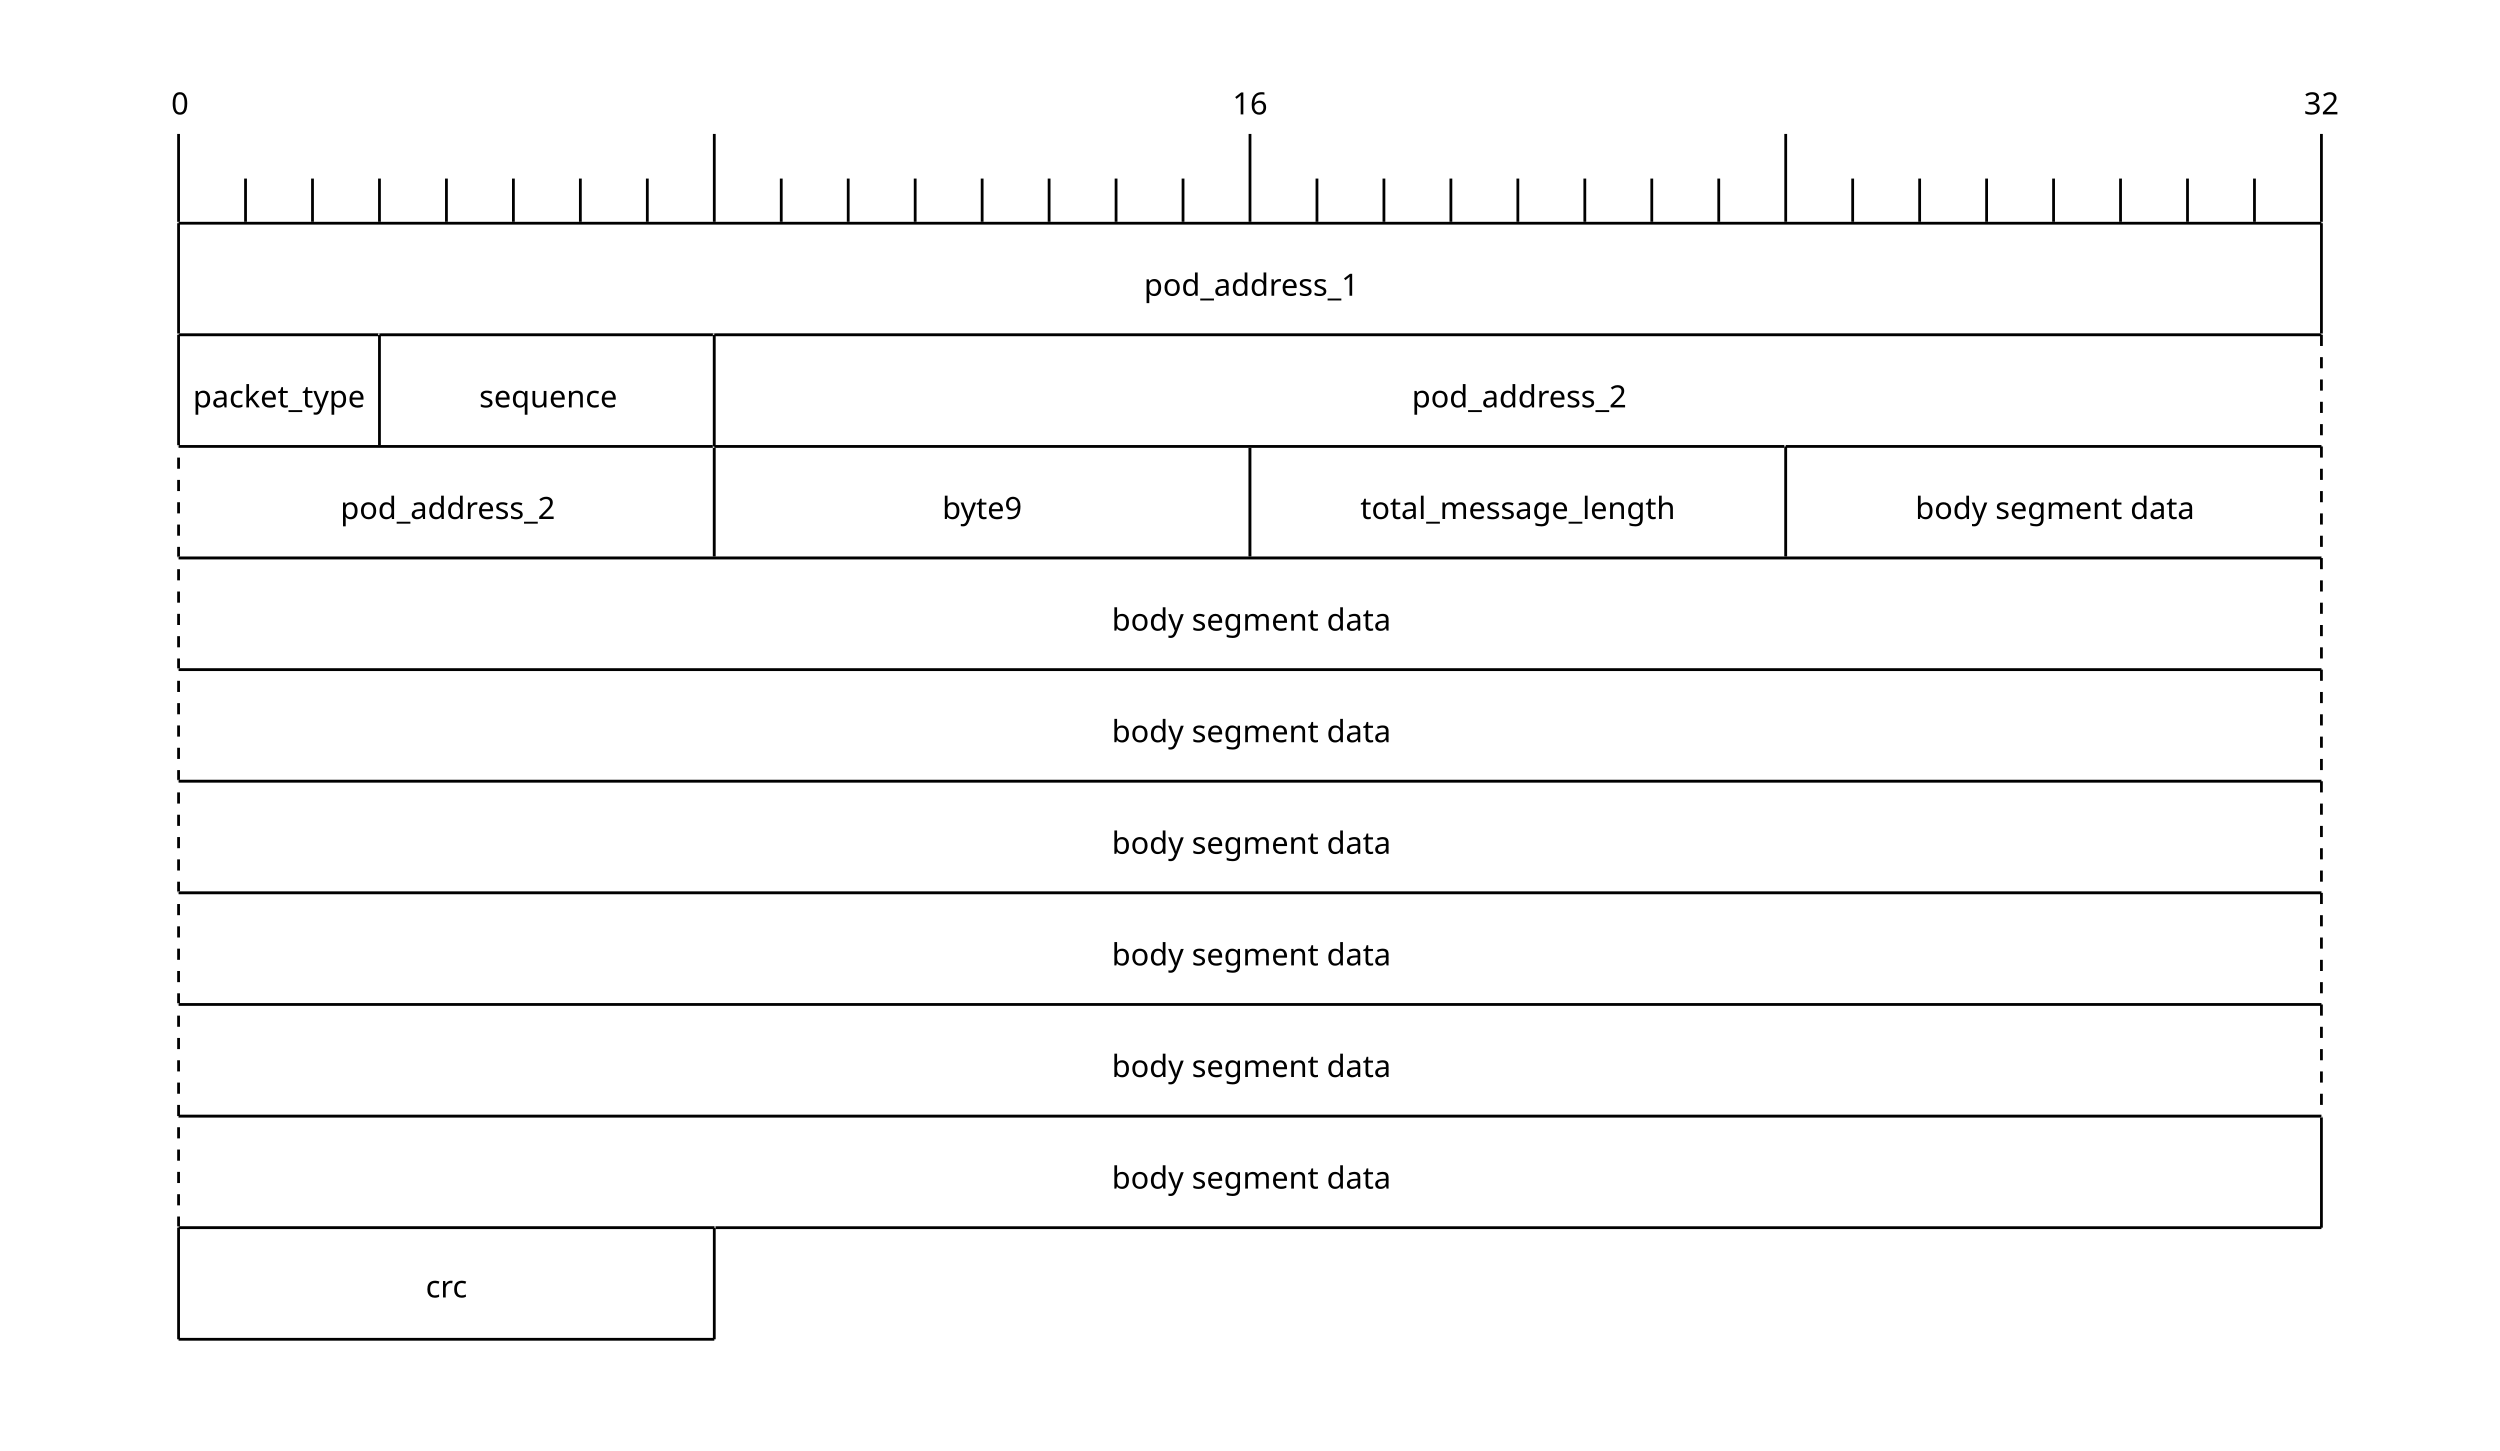
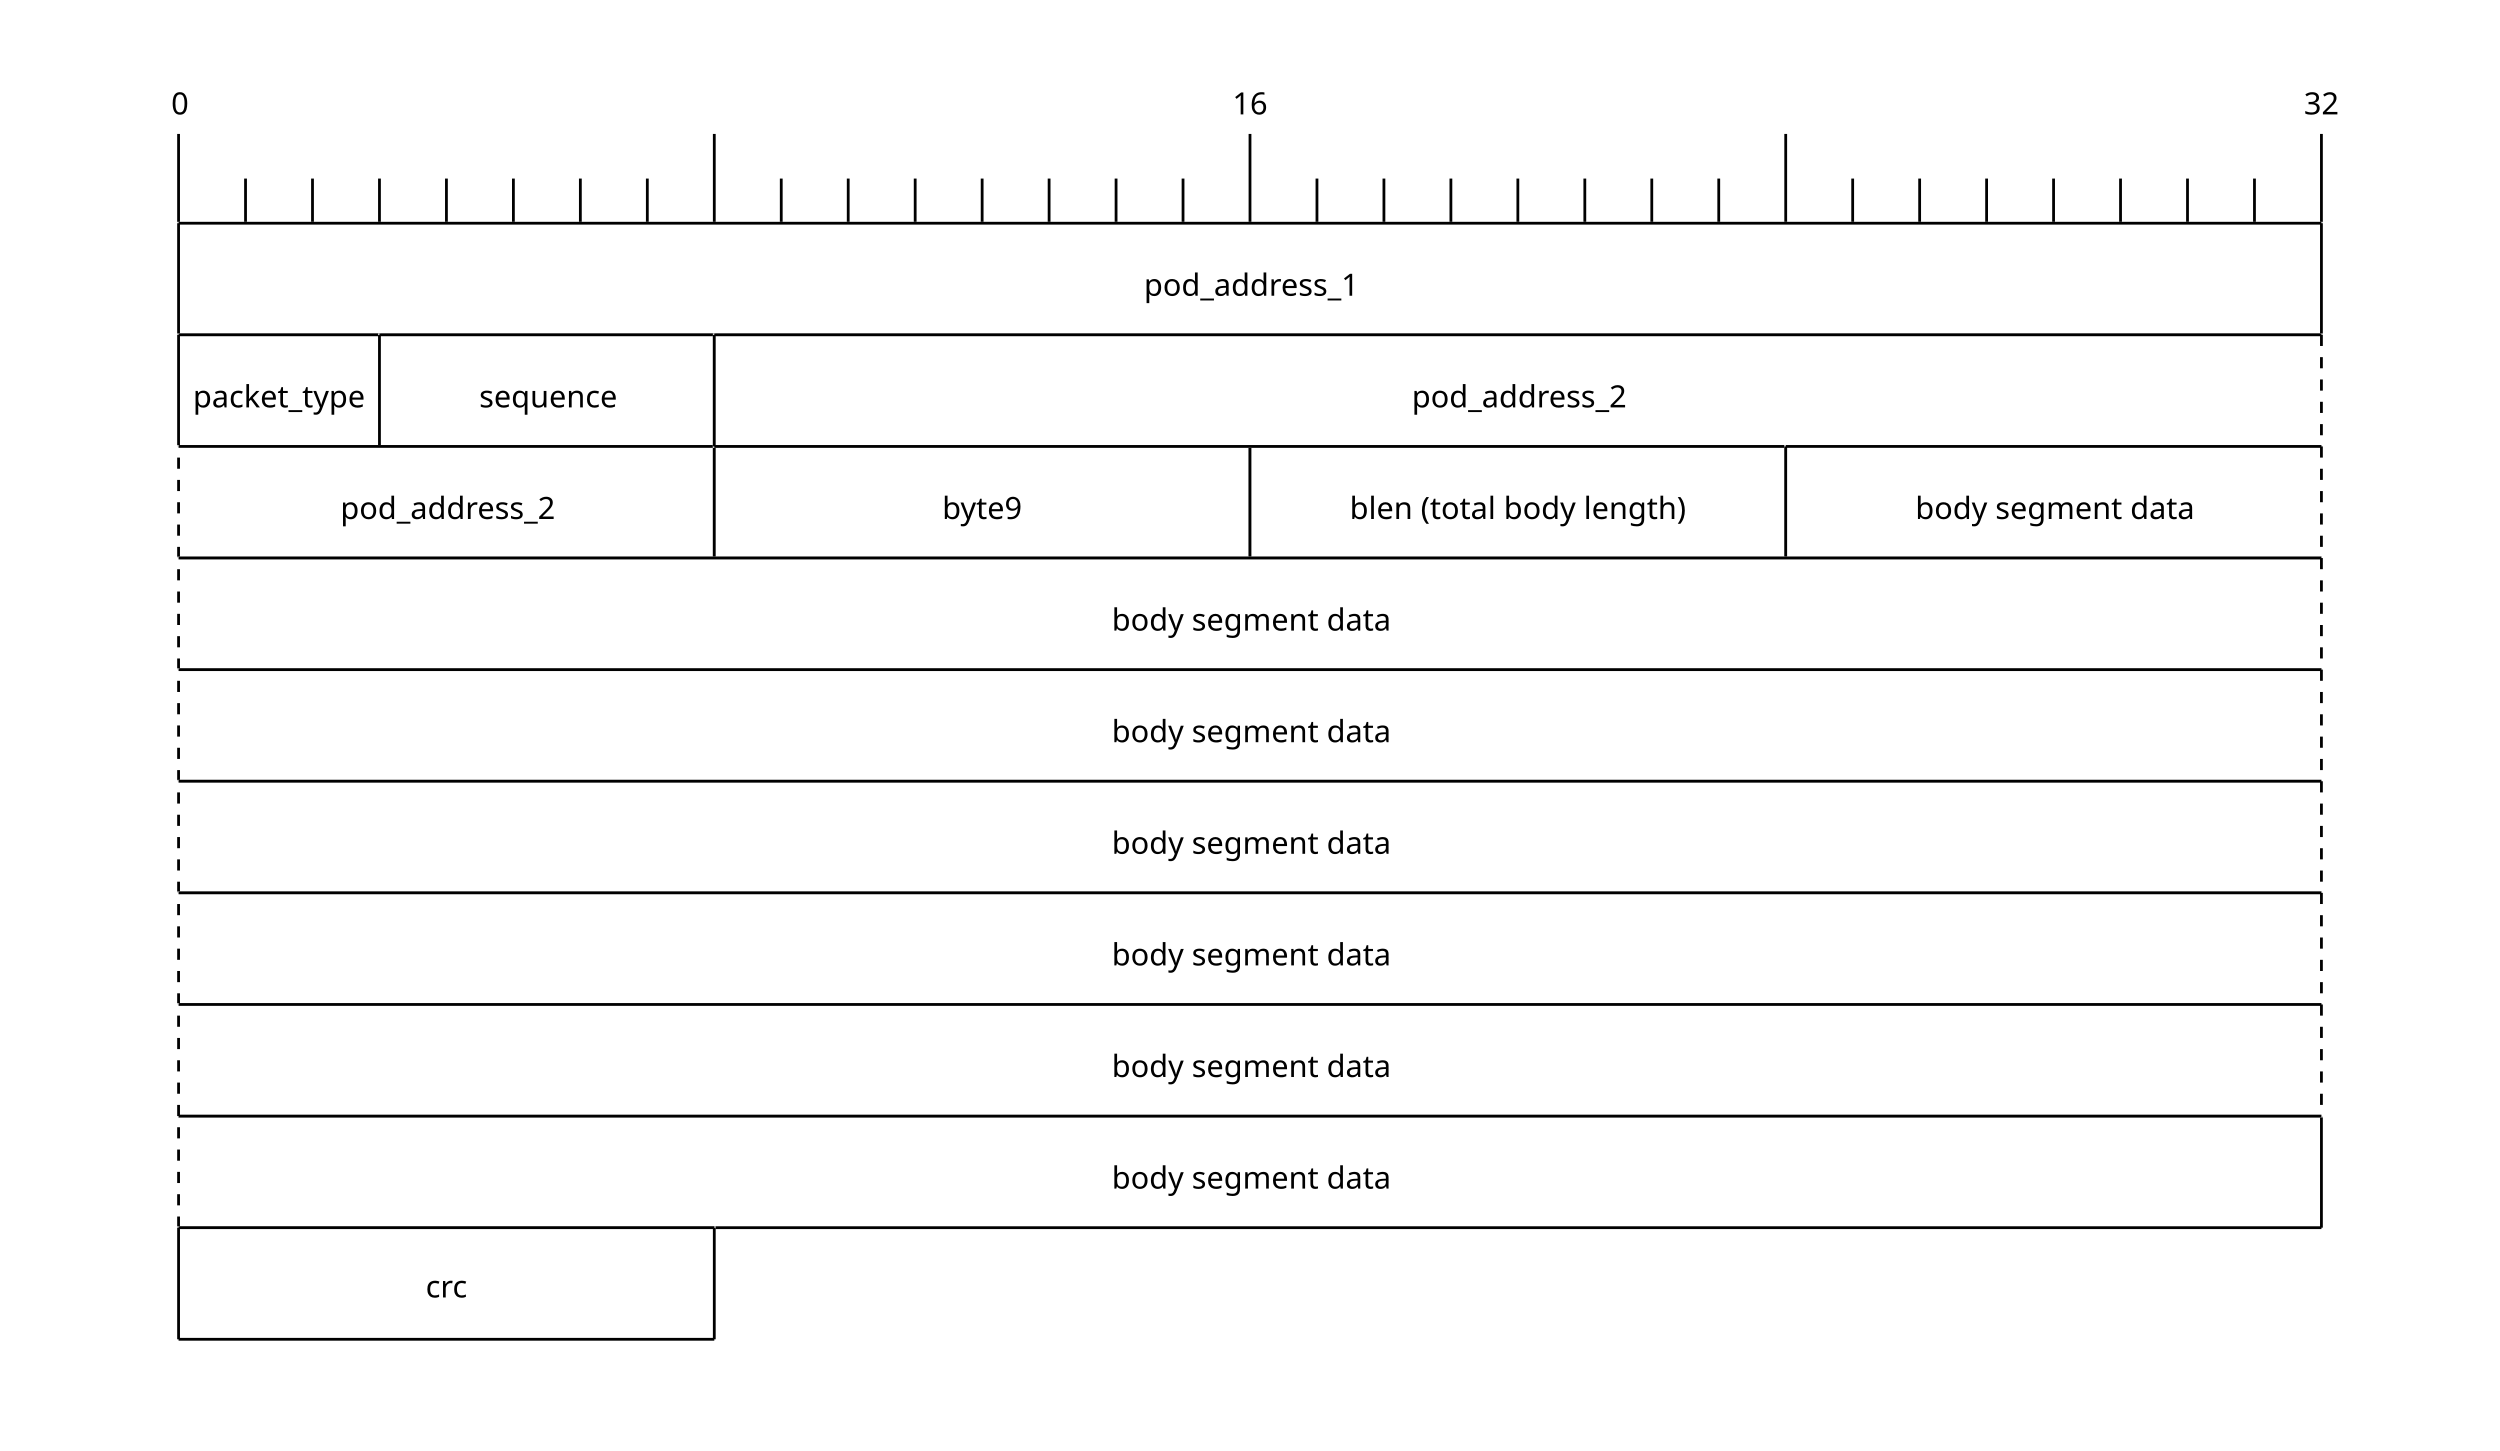
<svg xmlns="http://www.w3.org/2000/svg" viewBox="0 0 896 520">
  <defs id="defs_block">
    <filter height="1.504" id="filter_blur" width="1.157" x="-0.079" y="-0.252">
      <feGaussianBlur id="feGaussianBlur3780" stdDeviation="4.2" />
    </filter>
  </defs>
  <path d="M 64 48 L 64 80" fill="none" stroke="rgb(0,0,0)" />
  <text fill="rgb(0,0,0)" font-family="sans-serif" font-size="11" font-style="normal" font-weight="normal" text-anchor="middle" textLength="7" x="64.5" y="41">0</text>
  <path d="M 88 64 L 88 80" fill="none" stroke="rgb(0,0,0)" />
  <path d="M 112 64 L 112 80" fill="none" stroke="rgb(0,0,0)" />
  <path d="M 136 64 L 136 80" fill="none" stroke="rgb(0,0,0)" />
  <path d="M 160 64 L 160 80" fill="none" stroke="rgb(0,0,0)" />
  <path d="M 184 64 L 184 80" fill="none" stroke="rgb(0,0,0)" />
  <path d="M 208 64 L 208 80" fill="none" stroke="rgb(0,0,0)" />
  <path d="M 232 64 L 232 80" fill="none" stroke="rgb(0,0,0)" />
  <path d="M 256 48 L 256 80" fill="none" stroke="rgb(0,0,0)" />
  <path d="M 280 64 L 280 80" fill="none" stroke="rgb(0,0,0)" />
  <path d="M 304 64 L 304 80" fill="none" stroke="rgb(0,0,0)" />
  <path d="M 328 64 L 328 80" fill="none" stroke="rgb(0,0,0)" />
  <path d="M 352 64 L 352 80" fill="none" stroke="rgb(0,0,0)" />
  <path d="M 376 64 L 376 80" fill="none" stroke="rgb(0,0,0)" />
  <path d="M 400 64 L 400 80" fill="none" stroke="rgb(0,0,0)" />
  <path d="M 424 64 L 424 80" fill="none" stroke="rgb(0,0,0)" />
  <path d="M 448 48 L 448 80" fill="none" stroke="rgb(0,0,0)" />
  <text fill="rgb(0,0,0)" font-family="sans-serif" font-size="11" font-style="normal" font-weight="normal" text-anchor="middle" textLength="14" x="448.0" y="41">16</text>
  <path d="M 472 64 L 472 80" fill="none" stroke="rgb(0,0,0)" />
  <path d="M 496 64 L 496 80" fill="none" stroke="rgb(0,0,0)" />
  <path d="M 520 64 L 520 80" fill="none" stroke="rgb(0,0,0)" />
  <path d="M 544 64 L 544 80" fill="none" stroke="rgb(0,0,0)" />
  <path d="M 568 64 L 568 80" fill="none" stroke="rgb(0,0,0)" />
  <path d="M 592 64 L 592 80" fill="none" stroke="rgb(0,0,0)" />
  <path d="M 616 64 L 616 80" fill="none" stroke="rgb(0,0,0)" />
  <path d="M 640 48 L 640 80" fill="none" stroke="rgb(0,0,0)" />
  <path d="M 664 64 L 664 80" fill="none" stroke="rgb(0,0,0)" />
  <path d="M 688 64 L 688 80" fill="none" stroke="rgb(0,0,0)" />
  <path d="M 712 64 L 712 80" fill="none" stroke="rgb(0,0,0)" />
  <path d="M 736 64 L 736 80" fill="none" stroke="rgb(0,0,0)" />
  <path d="M 760 64 L 760 80" fill="none" stroke="rgb(0,0,0)" />
  <path d="M 784 64 L 784 80" fill="none" stroke="rgb(0,0,0)" />
  <path d="M 808 64 L 808 80" fill="none" stroke="rgb(0,0,0)" />
  <path d="M 832 48 L 832 80" fill="none" stroke="rgb(0,0,0)" />
  <text fill="rgb(0,0,0)" font-family="sans-serif" font-size="11" font-style="normal" font-weight="normal" text-anchor="middle" textLength="14" x="832.0" y="41">32</text>
  <rect fill="rgb(255,255,255)" height="40" stroke="rgb(255,255,255)" width="768" x="64" y="80" />
  <path d="M 64 80 L 832 80" fill="none" stroke="rgb(0,0,0)" />
  <path d="M 832 80 L 832 120" fill="none" stroke="rgb(0,0,0)" />
  <path d="M 832 120 L 64 120" fill="none" stroke="rgb(0,0,0)" />
  <path d="M 64 120 L 64 80" fill="none" stroke="rgb(0,0,0)" />
  <text fill="rgb(0,0,0)" font-family="sans-serif" font-size="11" font-style="normal" font-weight="normal" text-anchor="middle" textLength="75" x="448.5" y="106">pod_address_1</text>
  <rect fill="rgb(255,255,255)" height="40" stroke="rgb(255,255,255)" width="72" x="64" y="120" />
  <path d="M 64 120 L 136 120" fill="none" stroke="rgb(0,0,0)" />
  <path d="M 136 120 L 136 160" fill="none" stroke="rgb(0,0,0)" />
  <path d="M 136 160 L 64 160" fill="none" stroke="rgb(0,0,0)" />
  <path d="M 64 160 L 64 120" fill="none" stroke="rgb(0,0,0)" />
  <text fill="rgb(0,0,0)" font-family="sans-serif" font-size="11" font-style="normal" font-weight="normal" text-anchor="middle" textLength="62" x="100.0" y="146">packet_type</text>
  <rect fill="rgb(255,255,255)" height="40" stroke="rgb(255,255,255)" width="120" x="136" y="120" />
  <path d="M 136 120 L 256 120" fill="none" stroke="rgb(0,0,0)" />
  <path d="M 256 120 L 256 160" fill="none" stroke="rgb(0,0,0)" />
  <path d="M 256 160 L 136 160" fill="none" stroke="rgb(0,0,0)" />
  <path d="M 136 160 L 136 120" fill="none" stroke="rgb(0,0,0)" />
  <text fill="rgb(0,0,0)" font-family="sans-serif" font-size="11" font-style="normal" font-weight="normal" text-anchor="middle" textLength="47" x="196.5" y="146">sequence</text>
  <rect fill="rgb(255,255,255)" height="40" stroke="rgb(255,255,255)" width="192" x="64" y="160" />
  <path d="M 64 160 L 256 160" fill="none" stroke="rgb(0,0,0)" />
  <path d="M 256 160 L 256 200" fill="none" stroke="rgb(0,0,0)" />
  <path d="M 256 200 L 64 200" fill="none" stroke="rgb(0,0,0)" />
  <path d="M 64 200 L 64 160" fill="none" stroke="rgb(0,0,0)" stroke-dasharray="4" />
  <text fill="rgb(0,0,0)" font-family="sans-serif" font-size="11" font-style="normal" font-weight="normal" text-anchor="middle" textLength="75" x="160.5" y="186">pod_address_2</text>
  <rect fill="rgb(255,255,255)" height="40" stroke="rgb(255,255,255)" width="192" x="256" y="160" />
  <path d="M 256 160 L 448 160" fill="none" stroke="rgb(0,0,0)" />
  <path d="M 448 160 L 448 200" fill="none" stroke="rgb(0,0,0)" />
  <path d="M 448 200 L 256 200" fill="none" stroke="rgb(0,0,0)" />
  <path d="M 256 200 L 256 160" fill="none" stroke="rgb(0,0,0)" />
  <text fill="rgb(0,0,0)" font-family="sans-serif" font-size="11" font-style="normal" font-weight="normal" text-anchor="middle" textLength="30" x="352.0" y="186">byte9</text>
  <rect fill="rgb(255,255,255)" height="40" stroke="rgb(255,255,255)" width="192" x="448" y="160" />
  <path d="M 448 160 L 640 160" fill="none" stroke="rgb(0,0,0)" />
  <path d="M 640 160 L 640 200" fill="none" stroke="rgb(0,0,0)" />
  <path d="M 640 200 L 448 200" fill="none" stroke="rgb(0,0,0)" />
  <path d="M 448 200 L 448 160" fill="none" stroke="rgb(0,0,0)" />
-   <text fill="rgb(0,0,0)" font-family="sans-serif" font-size="11" font-style="normal" font-weight="normal" text-anchor="middle" textLength="108" x="544.0" y="186">total_message_length</text>
+   <text fill="rgb(0,0,0)" font-family="sans-serif" font-size="11" font-style="normal" font-weight="normal" text-anchor="middle" textLength="120" x="544.0" y="186">blen (total body length)</text>
  <rect fill="rgb(255,255,255)" height="40" stroke="rgb(255,255,255)" width="768" x="64" y="400" />
  <path d="M 64 400 L 832 400" fill="none" stroke="rgb(0,0,0)" />
  <path d="M 832 400 L 832 440" fill="none" stroke="rgb(0,0,0)" />
  <path d="M 832 440 L 64 440" fill="none" stroke="rgb(0,0,0)" />
  <path d="M 64 440 L 64 400" fill="none" stroke="rgb(0,0,0)" stroke-dasharray="4" />
  <text fill="rgb(0,0,0)" font-family="sans-serif" font-size="11" font-style="normal" font-weight="normal" text-anchor="middle" textLength="97" x="448.5" y="426">body segment data</text>
  <rect fill="rgb(255,255,255)" height="40" stroke="rgb(255,255,255)" width="192" x="64" y="440" />
  <path d="M 64 440 L 256 440" fill="none" stroke="rgb(0,0,0)" />
  <path d="M 256 440 L 256 480" fill="none" stroke="rgb(0,0,0)" />
  <path d="M 256 480 L 64 480" fill="none" stroke="rgb(0,0,0)" />
  <path d="M 64 480 L 64 440" fill="none" stroke="rgb(0,0,0)" />
  <text fill="rgb(0,0,0)" font-family="sans-serif" font-size="11" font-style="normal" font-weight="normal" text-anchor="middle" textLength="16" x="160.0" y="465">crc</text>
  <rect fill="rgb(255,255,255)" height="40" stroke="rgb(255,255,255)" width="576" x="256" y="120" />
  <path d="M 256 120 L 832 120" fill="none" stroke="rgb(0,0,0)" />
  <path d="M 832 120 L 832 160" fill="none" stroke="rgb(0,0,0)" stroke-dasharray="4" />
  <path d="M 832 160 L 256 160" fill="none" stroke="rgb(0,0,0)" />
  <path d="M 256 160 L 256 120" fill="none" stroke="rgb(0,0,0)" />
  <text fill="rgb(0,0,0)" font-family="sans-serif" font-size="11" font-style="normal" font-weight="normal" text-anchor="middle" textLength="75" x="544.5" y="146">pod_address_2</text>
  <rect fill="rgb(255,255,255)" height="40" stroke="rgb(255,255,255)" width="192" x="640" y="160" />
  <path d="M 640 160 L 832 160" fill="none" stroke="rgb(0,0,0)" />
  <path d="M 832 160 L 832 200" fill="none" stroke="rgb(0,0,0)" stroke-dasharray="4" />
  <path d="M 832 200 L 640 200" fill="none" stroke="rgb(0,0,0)" />
  <path d="M 640 200 L 640 160" fill="none" stroke="rgb(0,0,0)" />
  <text fill="rgb(0,0,0)" font-family="sans-serif" font-size="11" font-style="normal" font-weight="normal" text-anchor="middle" textLength="97" x="736.5" y="186">body segment data</text>
  <rect fill="rgb(255,255,255)" height="40" stroke="rgb(255,255,255)" width="768" x="64" y="200" />
  <path d="M 64 200 L 832 200" fill="none" stroke="rgb(0,0,0)" />
  <path d="M 832 200 L 832 240" fill="none" stroke="rgb(0,0,0)" stroke-dasharray="4" />
  <path d="M 832 240 L 64 240" fill="none" stroke="rgb(0,0,0)" />
  <path d="M 64 240 L 64 200" fill="none" stroke="rgb(0,0,0)" stroke-dasharray="4" />
  <text fill="rgb(0,0,0)" font-family="sans-serif" font-size="11" font-style="normal" font-weight="normal" text-anchor="middle" textLength="97" x="448.5" y="226">body segment data</text>
  <rect fill="rgb(255,255,255)" height="40" stroke="rgb(255,255,255)" width="768" x="64" y="240" />
  <path d="M 64 240 L 832 240" fill="none" stroke="rgb(0,0,0)" />
  <path d="M 832 240 L 832 280" fill="none" stroke="rgb(0,0,0)" stroke-dasharray="4" />
  <path d="M 832 280 L 64 280" fill="none" stroke="rgb(0,0,0)" />
  <path d="M 64 280 L 64 240" fill="none" stroke="rgb(0,0,0)" stroke-dasharray="4" />
  <text fill="rgb(0,0,0)" font-family="sans-serif" font-size="11" font-style="normal" font-weight="normal" text-anchor="middle" textLength="97" x="448.5" y="266">body segment data</text>
  <rect fill="rgb(255,255,255)" height="40" stroke="rgb(255,255,255)" width="768" x="64" y="280" />
  <path d="M 64 280 L 832 280" fill="none" stroke="rgb(0,0,0)" />
  <path d="M 832 280 L 832 320" fill="none" stroke="rgb(0,0,0)" stroke-dasharray="4" />
  <path d="M 832 320 L 64 320" fill="none" stroke="rgb(0,0,0)" />
  <path d="M 64 320 L 64 280" fill="none" stroke="rgb(0,0,0)" stroke-dasharray="4" />
  <text fill="rgb(0,0,0)" font-family="sans-serif" font-size="11" font-style="normal" font-weight="normal" text-anchor="middle" textLength="97" x="448.5" y="306">body segment data</text>
  <rect fill="rgb(255,255,255)" height="40" stroke="rgb(255,255,255)" width="768" x="64" y="320" />
  <path d="M 64 320 L 832 320" fill="none" stroke="rgb(0,0,0)" />
  <path d="M 832 320 L 832 360" fill="none" stroke="rgb(0,0,0)" stroke-dasharray="4" />
  <path d="M 832 360 L 64 360" fill="none" stroke="rgb(0,0,0)" />
  <path d="M 64 360 L 64 320" fill="none" stroke="rgb(0,0,0)" stroke-dasharray="4" />
  <text fill="rgb(0,0,0)" font-family="sans-serif" font-size="11" font-style="normal" font-weight="normal" text-anchor="middle" textLength="97" x="448.5" y="346">body segment data</text>
  <rect fill="rgb(255,255,255)" height="40" stroke="rgb(255,255,255)" width="768" x="64" y="360" />
  <path d="M 64 360 L 832 360" fill="none" stroke="rgb(0,0,0)" />
  <path d="M 832 360 L 832 400" fill="none" stroke="rgb(0,0,0)" stroke-dasharray="4" />
  <path d="M 832 400 L 64 400" fill="none" stroke="rgb(0,0,0)" />
  <path d="M 64 400 L 64 360" fill="none" stroke="rgb(0,0,0)" stroke-dasharray="4" />
  <text fill="rgb(0,0,0)" font-family="sans-serif" font-size="11" font-style="normal" font-weight="normal" text-anchor="middle" textLength="97" x="448.5" y="386">body segment data</text>
</svg>
